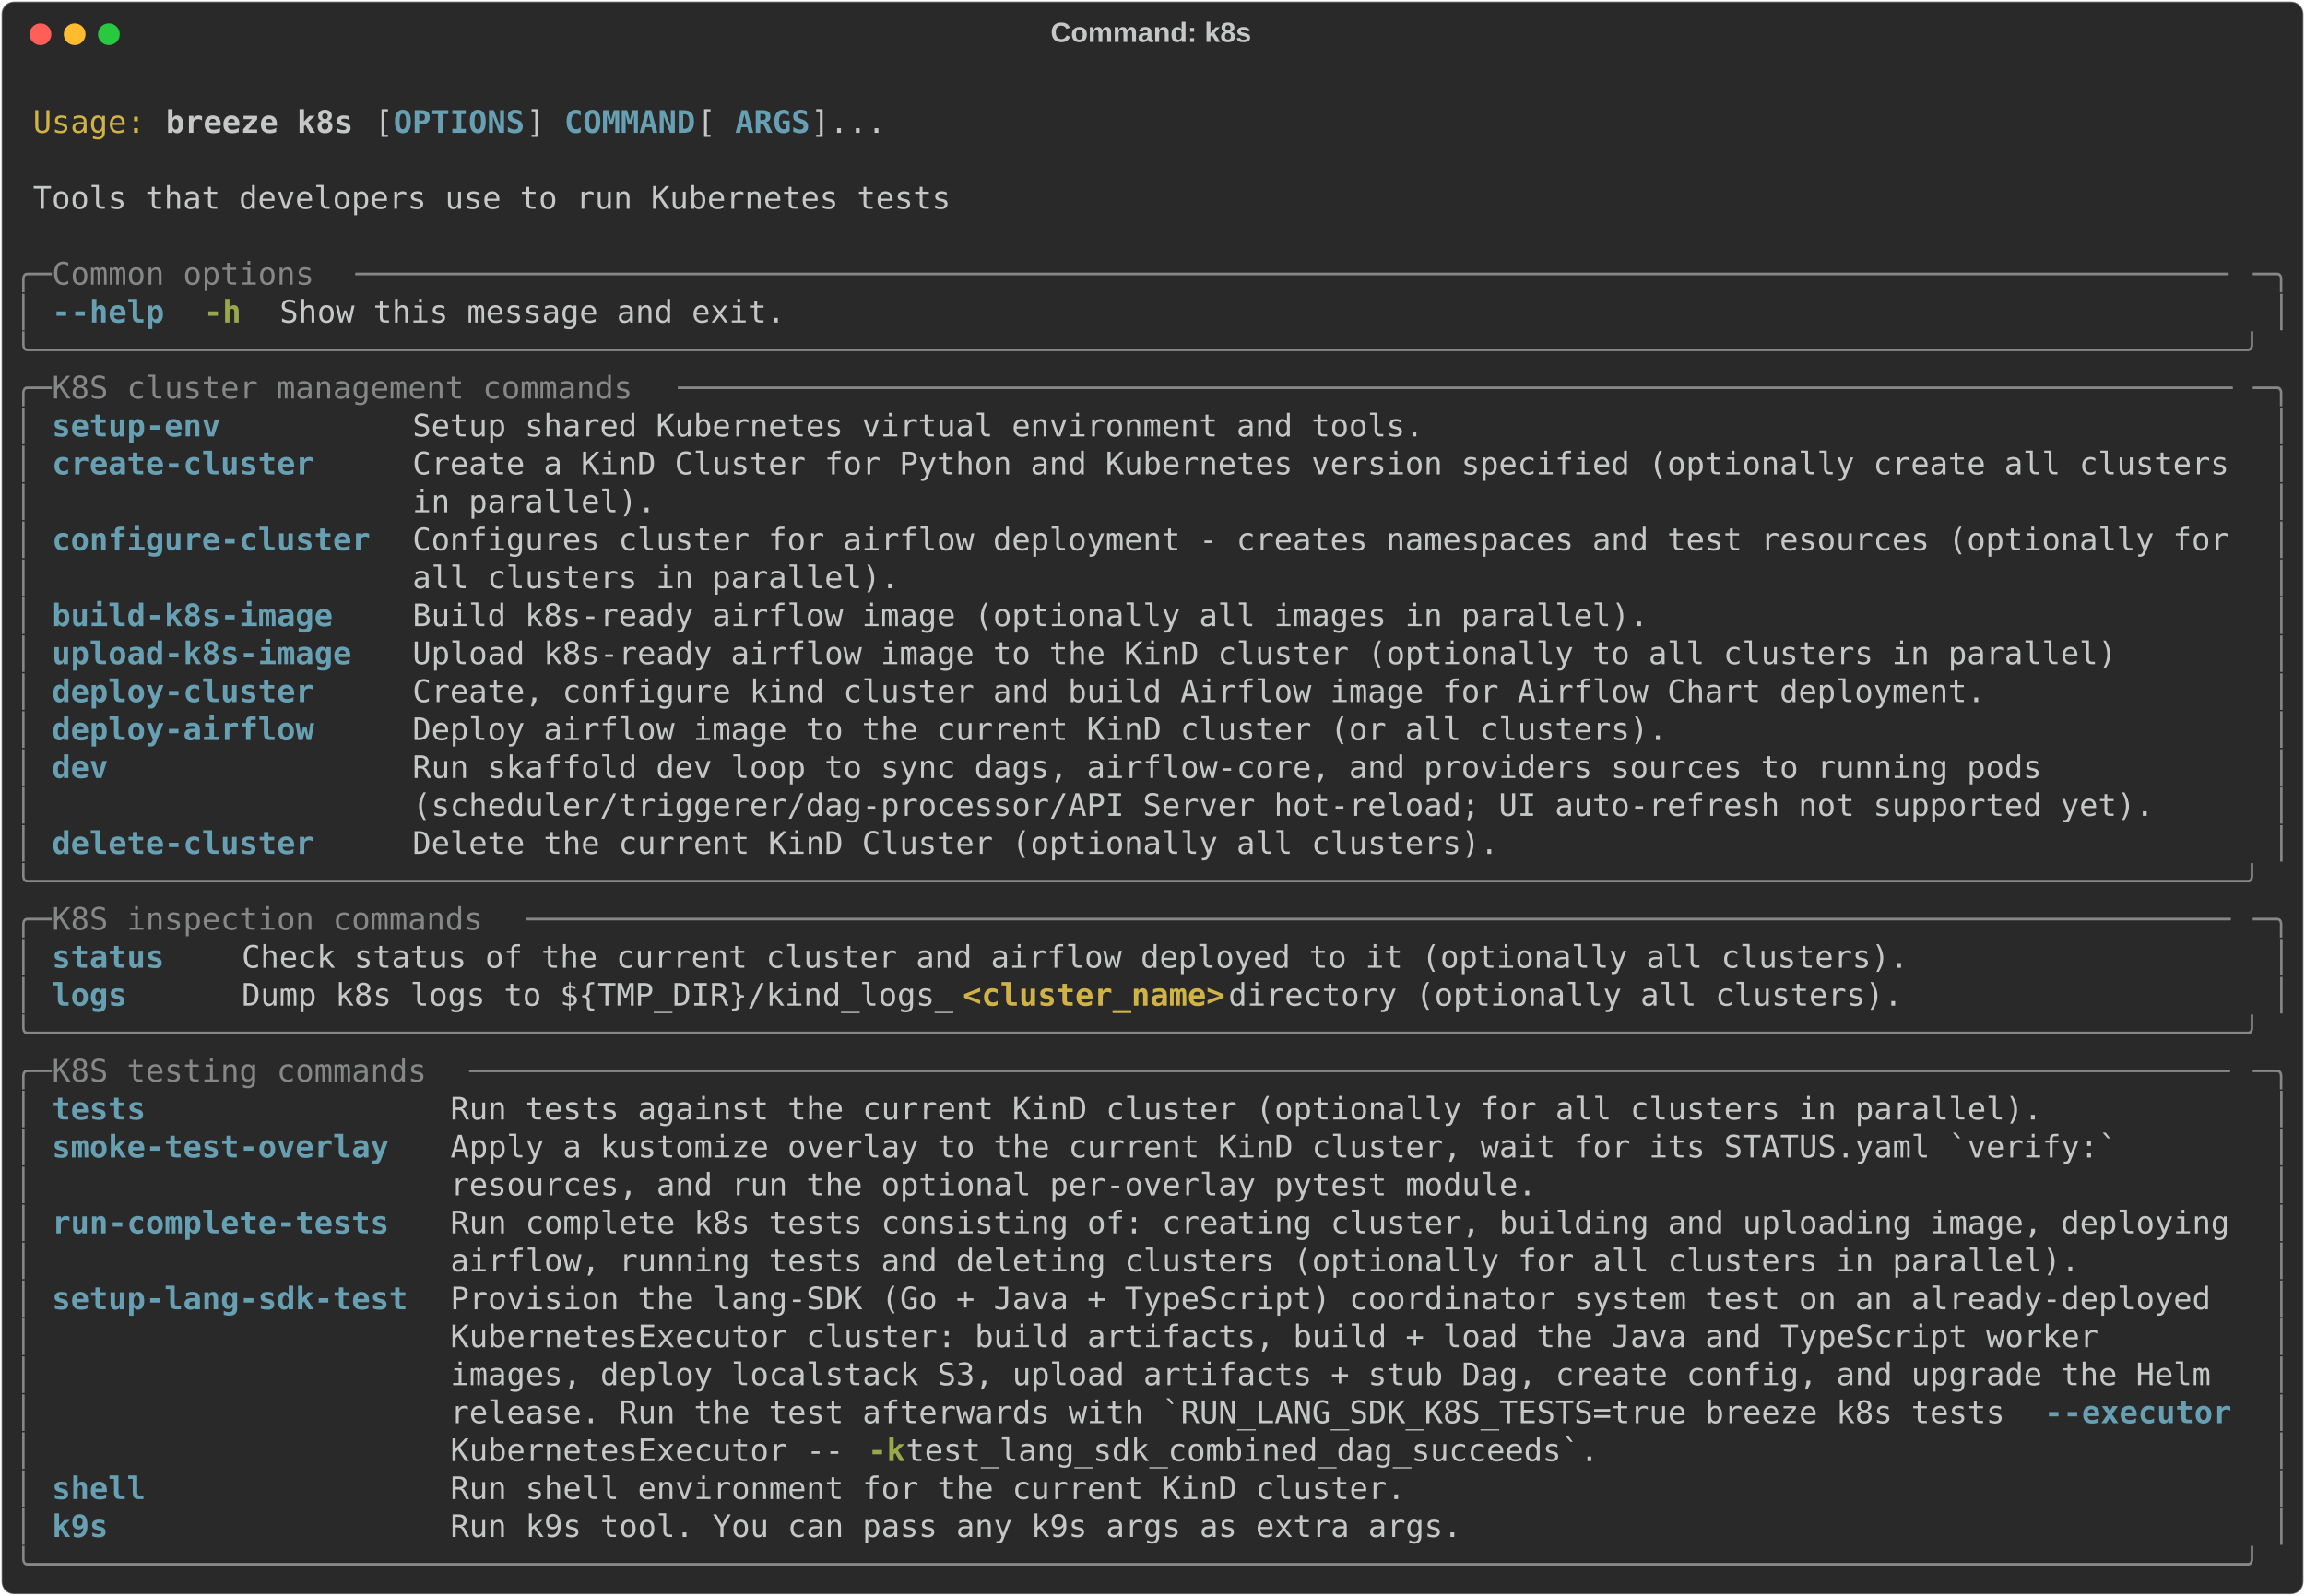
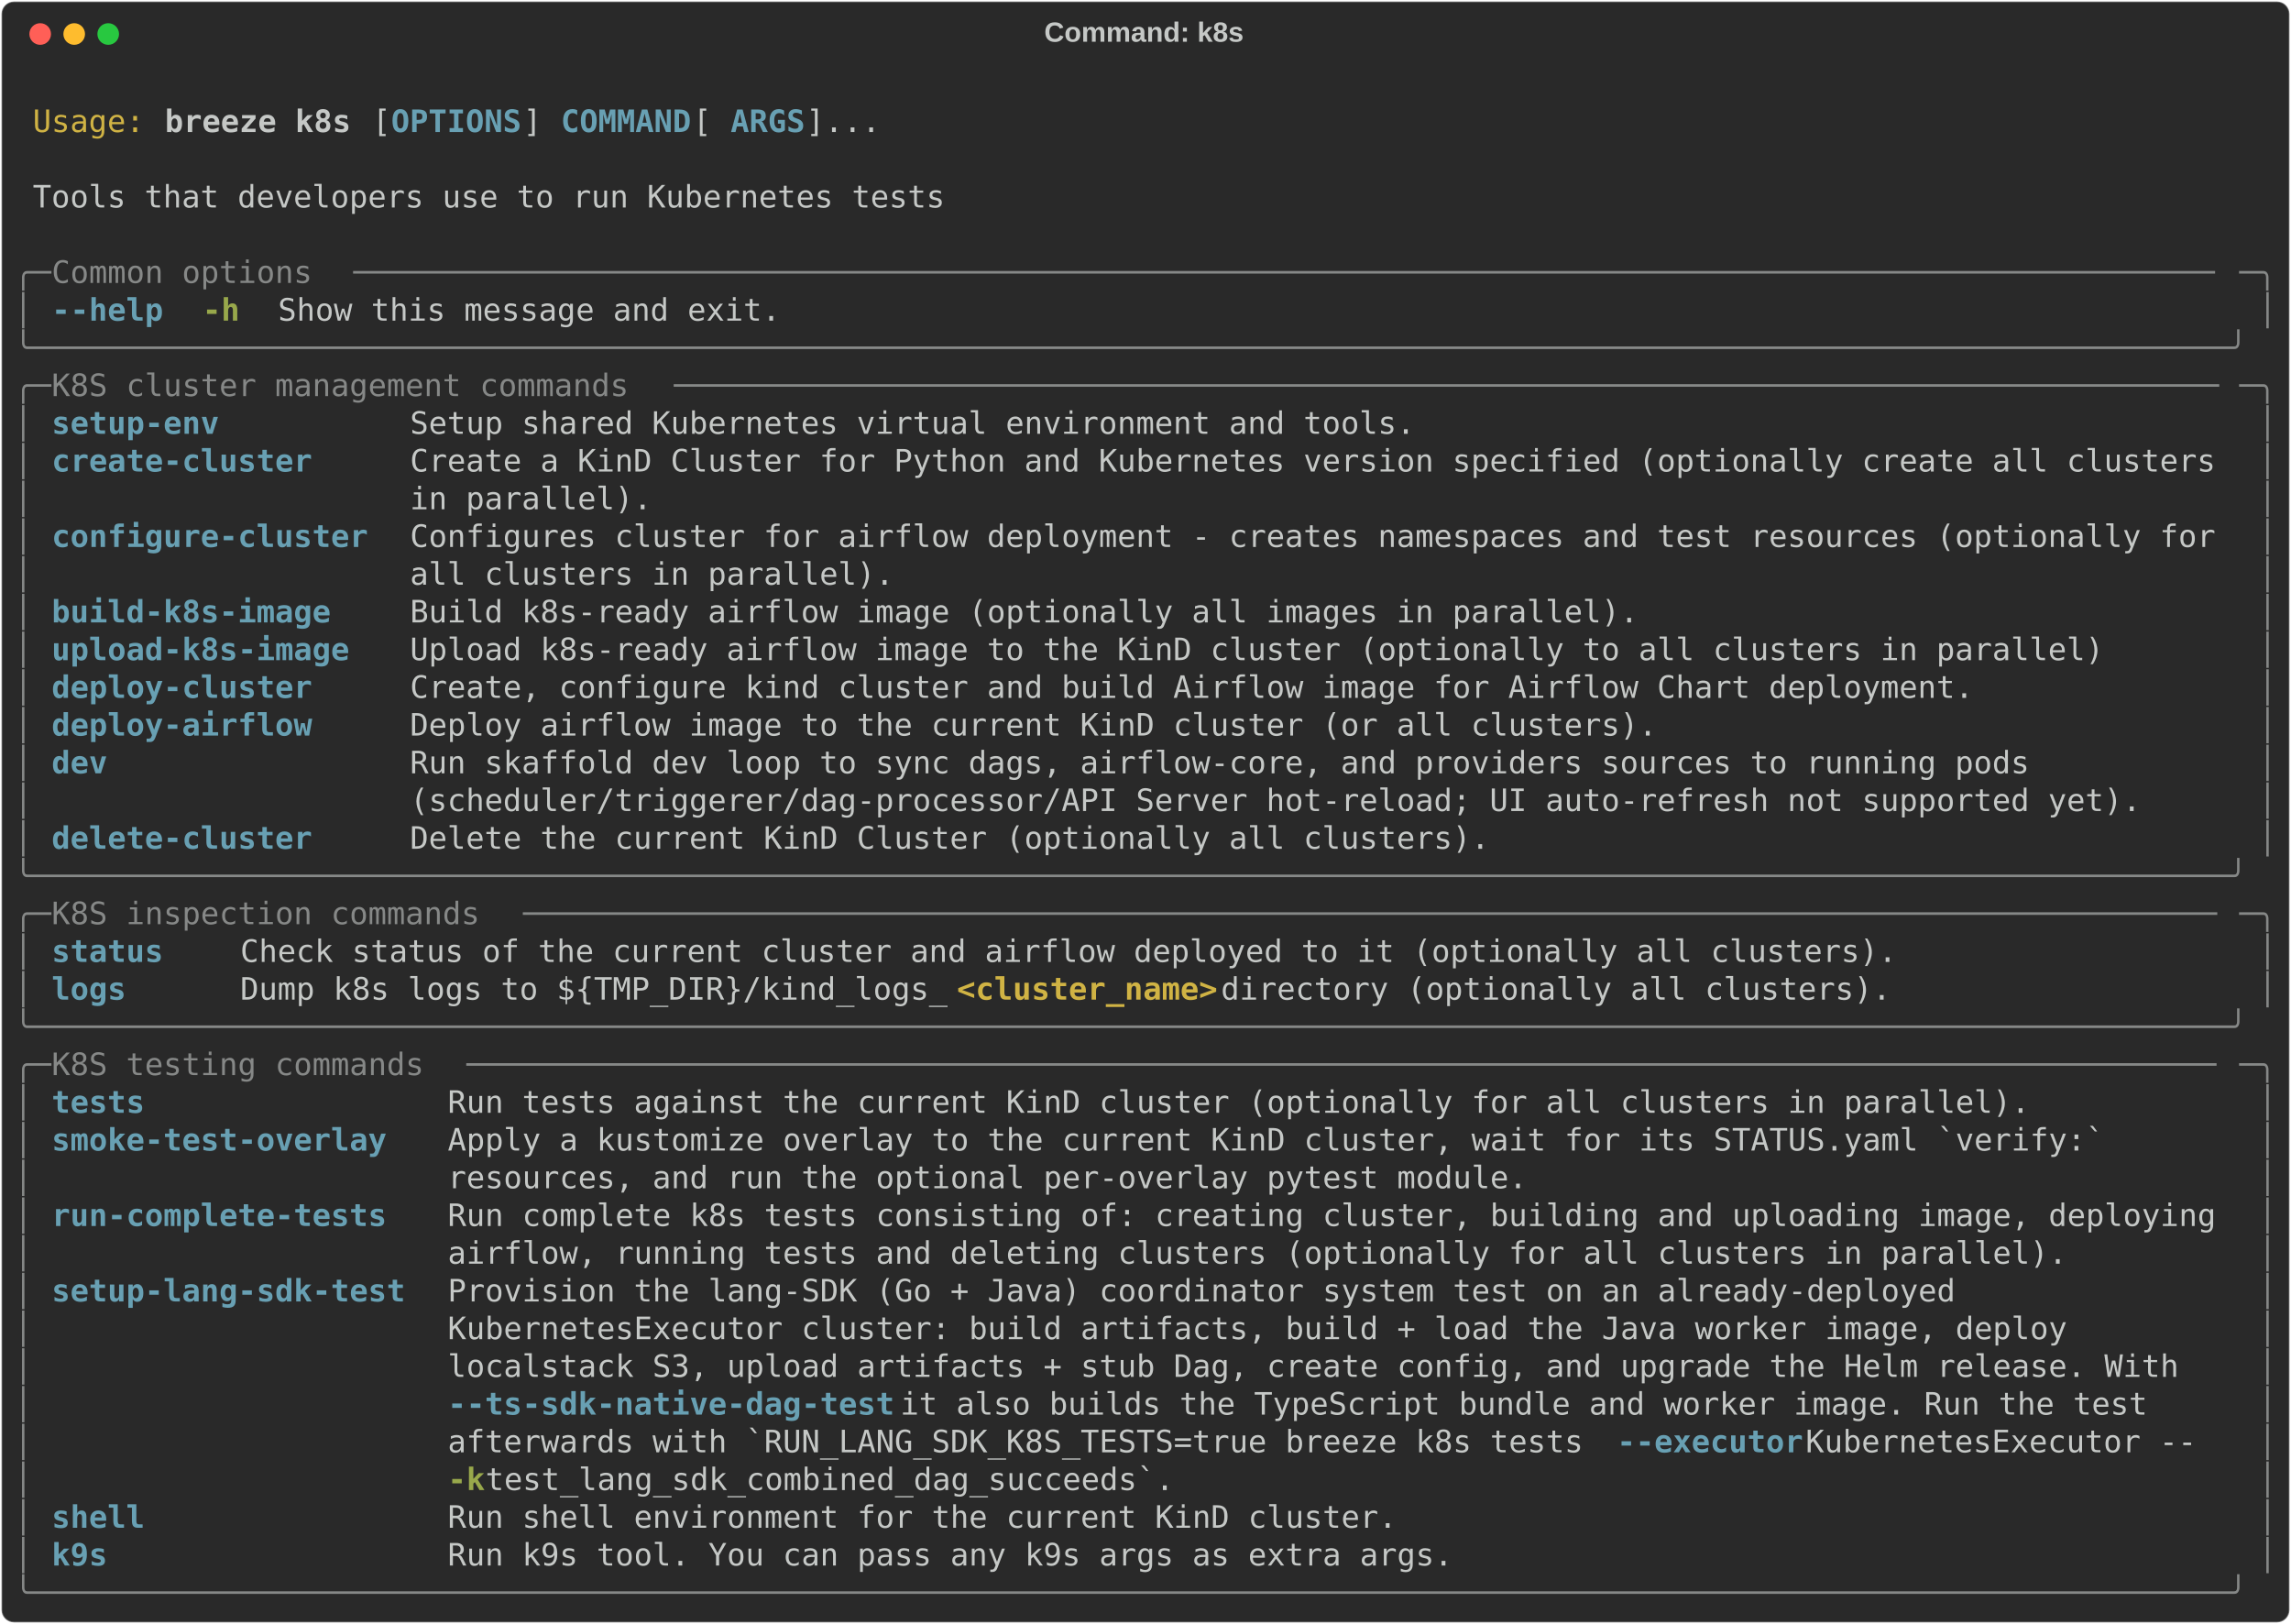
- <svg xmlns="http://www.w3.org/2000/svg" class="rich-terminal" viewBox="0 0 1482 1026.0">
+ <svg xmlns="http://www.w3.org/2000/svg" class="rich-terminal" viewBox="0 0 1482 1050.4">
  <style>

    @font-face {
        font-family: "Fira Code";
        src: local("FiraCode-Regular"),
                url("https://cdnjs.cloudflare.com/ajax/libs/firacode/6.2.0/woff2/FiraCode-Regular.woff2") format("woff2"),
                url("https://cdnjs.cloudflare.com/ajax/libs/firacode/6.2.0/woff/FiraCode-Regular.woff") format("woff");
        font-style: normal;
        font-weight: 400;
    }
    @font-face {
        font-family: "Fira Code";
        src: local("FiraCode-Bold"),
                url("https://cdnjs.cloudflare.com/ajax/libs/firacode/6.2.0/woff2/FiraCode-Bold.woff2") format("woff2"),
                url("https://cdnjs.cloudflare.com/ajax/libs/firacode/6.2.0/woff/FiraCode-Bold.woff") format("woff");
        font-style: bold;
        font-weight: 700;
    }

    .breeze-k8s-matrix {
        font-family: Fira Code, monospace;
        font-size: 20px;
        line-height: 24.4px;
        font-variant-east-asian: full-width;
    }

    .breeze-k8s-title {
        font-size: 18px;
        font-weight: bold;
        font-family: arial;
    }

    .breeze-k8s-r1 { fill: #c5c8c6 }
.breeze-k8s-r2 { fill: #d0b344 }
.breeze-k8s-r3 { fill: #c5c8c6;font-weight: bold }
.breeze-k8s-r4 { fill: #68a0b3;font-weight: bold }
.breeze-k8s-r5 { fill: #868887 }
.breeze-k8s-r6 { fill: #98a84b;font-weight: bold }
.breeze-k8s-r7 { fill: #d0b344;font-weight: bold }
    </style>
  <defs>
    <clipPath id="breeze-k8s-clip-terminal">
-       <rect x="0" y="0" width="1463.0" height="975.0" />
+       <rect x="0" y="0" width="1463.0" height="999.4" />
    </clipPath>
    <clipPath id="breeze-k8s-line-0">
      <rect x="0" y="1.5" width="1464" height="24.65" />
    </clipPath>
    <clipPath id="breeze-k8s-line-1">
      <rect x="0" y="25.9" width="1464" height="24.65" />
    </clipPath>
    <clipPath id="breeze-k8s-line-2">
      <rect x="0" y="50.3" width="1464" height="24.65" />
    </clipPath>
    <clipPath id="breeze-k8s-line-3">
      <rect x="0" y="74.7" width="1464" height="24.65" />
    </clipPath>
    <clipPath id="breeze-k8s-line-4">
      <rect x="0" y="99.1" width="1464" height="24.65" />
    </clipPath>
    <clipPath id="breeze-k8s-line-5">
      <rect x="0" y="123.5" width="1464" height="24.65" />
    </clipPath>
    <clipPath id="breeze-k8s-line-6">
      <rect x="0" y="147.9" width="1464" height="24.65" />
    </clipPath>
    <clipPath id="breeze-k8s-line-7">
      <rect x="0" y="172.3" width="1464" height="24.65" />
    </clipPath>
    <clipPath id="breeze-k8s-line-8">
      <rect x="0" y="196.7" width="1464" height="24.65" />
    </clipPath>
    <clipPath id="breeze-k8s-line-9">
      <rect x="0" y="221.1" width="1464" height="24.65" />
    </clipPath>
    <clipPath id="breeze-k8s-line-10">
      <rect x="0" y="245.5" width="1464" height="24.65" />
    </clipPath>
    <clipPath id="breeze-k8s-line-11">
      <rect x="0" y="269.9" width="1464" height="24.65" />
    </clipPath>
    <clipPath id="breeze-k8s-line-12">
      <rect x="0" y="294.3" width="1464" height="24.65" />
    </clipPath>
    <clipPath id="breeze-k8s-line-13">
      <rect x="0" y="318.7" width="1464" height="24.65" />
    </clipPath>
    <clipPath id="breeze-k8s-line-14">
      <rect x="0" y="343.1" width="1464" height="24.65" />
    </clipPath>
    <clipPath id="breeze-k8s-line-15">
      <rect x="0" y="367.5" width="1464" height="24.65" />
    </clipPath>
    <clipPath id="breeze-k8s-line-16">
      <rect x="0" y="391.9" width="1464" height="24.65" />
    </clipPath>
    <clipPath id="breeze-k8s-line-17">
      <rect x="0" y="416.3" width="1464" height="24.65" />
    </clipPath>
    <clipPath id="breeze-k8s-line-18">
      <rect x="0" y="440.7" width="1464" height="24.65" />
    </clipPath>
    <clipPath id="breeze-k8s-line-19">
      <rect x="0" y="465.1" width="1464" height="24.65" />
    </clipPath>
    <clipPath id="breeze-k8s-line-20">
      <rect x="0" y="489.5" width="1464" height="24.65" />
    </clipPath>
    <clipPath id="breeze-k8s-line-21">
      <rect x="0" y="513.9" width="1464" height="24.65" />
    </clipPath>
    <clipPath id="breeze-k8s-line-22">
      <rect x="0" y="538.3" width="1464" height="24.65" />
    </clipPath>
    <clipPath id="breeze-k8s-line-23">
      <rect x="0" y="562.7" width="1464" height="24.65" />
    </clipPath>
    <clipPath id="breeze-k8s-line-24">
      <rect x="0" y="587.1" width="1464" height="24.65" />
    </clipPath>
    <clipPath id="breeze-k8s-line-25">
      <rect x="0" y="611.5" width="1464" height="24.65" />
    </clipPath>
    <clipPath id="breeze-k8s-line-26">
      <rect x="0" y="635.9" width="1464" height="24.65" />
    </clipPath>
    <clipPath id="breeze-k8s-line-27">
      <rect x="0" y="660.3" width="1464" height="24.65" />
    </clipPath>
    <clipPath id="breeze-k8s-line-28">
      <rect x="0" y="684.7" width="1464" height="24.65" />
    </clipPath>
    <clipPath id="breeze-k8s-line-29">
      <rect x="0" y="709.1" width="1464" height="24.65" />
    </clipPath>
    <clipPath id="breeze-k8s-line-30">
      <rect x="0" y="733.5" width="1464" height="24.65" />
    </clipPath>
    <clipPath id="breeze-k8s-line-31">
      <rect x="0" y="757.9" width="1464" height="24.65" />
    </clipPath>
    <clipPath id="breeze-k8s-line-32">
      <rect x="0" y="782.3" width="1464" height="24.65" />
    </clipPath>
    <clipPath id="breeze-k8s-line-33">
      <rect x="0" y="806.7" width="1464" height="24.65" />
    </clipPath>
    <clipPath id="breeze-k8s-line-34">
      <rect x="0" y="831.1" width="1464" height="24.65" />
    </clipPath>
    <clipPath id="breeze-k8s-line-35">
      <rect x="0" y="855.5" width="1464" height="24.65" />
    </clipPath>
    <clipPath id="breeze-k8s-line-36">
      <rect x="0" y="879.9" width="1464" height="24.65" />
    </clipPath>
    <clipPath id="breeze-k8s-line-37">
      <rect x="0" y="904.3" width="1464" height="24.65" />
    </clipPath>
    <clipPath id="breeze-k8s-line-38">
      <rect x="0" y="928.7" width="1464" height="24.65" />
    </clipPath>
+     <clipPath id="breeze-k8s-line-39">
+       <rect x="0" y="953.1" width="1464" height="24.65" />
+     </clipPath>
  </defs>
-   <rect fill="#292929" stroke="rgba(255,255,255,0.35)" stroke-width="1" x="1" y="1" width="1480" height="1024" rx="8" />
+   <rect fill="#292929" stroke="rgba(255,255,255,0.35)" stroke-width="1" x="1" y="1" width="1480" height="1048.4" rx="8" />
  <text class="breeze-k8s-title" fill="#c5c8c6" text-anchor="middle" x="740" y="27">Command: k8s</text>
  <g transform="translate(26,22)">
    <circle cx="0" cy="0" r="7" fill="#ff5f57" />
    <circle cx="22" cy="0" r="7" fill="#febc2e" />
    <circle cx="44" cy="0" r="7" fill="#28c840" />
  </g>
  <g transform="translate(9, 41)" clip-path="url(#breeze-k8s-clip-terminal)">
    <g class="breeze-k8s-matrix">
      <text class="breeze-k8s-r1" x="1464" y="20" textLength="12.2" clip-path="url(#breeze-k8s-line-0)">
</text>
      <text class="breeze-k8s-r2" x="12.2" y="44.4" textLength="73.2" clip-path="url(#breeze-k8s-line-1)">Usage:</text>
      <text class="breeze-k8s-r3" x="97.6" y="44.4" textLength="122" clip-path="url(#breeze-k8s-line-1)">breeze k8s</text>
      <text class="breeze-k8s-r1" x="231.8" y="44.4" textLength="12.2" clip-path="url(#breeze-k8s-line-1)">[</text>
      <text class="breeze-k8s-r4" x="244" y="44.4" textLength="85.4" clip-path="url(#breeze-k8s-line-1)">OPTIONS</text>
      <text class="breeze-k8s-r1" x="329.4" y="44.4" textLength="24.4" clip-path="url(#breeze-k8s-line-1)">] </text>
      <text class="breeze-k8s-r4" x="353.8" y="44.4" textLength="85.4" clip-path="url(#breeze-k8s-line-1)">COMMAND</text>
      <text class="breeze-k8s-r1" x="439.2" y="44.4" textLength="24.4" clip-path="url(#breeze-k8s-line-1)"> [</text>
      <text class="breeze-k8s-r4" x="463.6" y="44.4" textLength="48.8" clip-path="url(#breeze-k8s-line-1)">ARGS</text>
      <text class="breeze-k8s-r1" x="512.4" y="44.4" textLength="48.8" clip-path="url(#breeze-k8s-line-1)">]...</text>
      <text class="breeze-k8s-r1" x="1464" y="44.4" textLength="12.2" clip-path="url(#breeze-k8s-line-1)">
</text>
      <text class="breeze-k8s-r1" x="1464" y="68.8" textLength="12.2" clip-path="url(#breeze-k8s-line-2)">
</text>
      <text class="breeze-k8s-r1" x="12.2" y="93.2" textLength="597.8" clip-path="url(#breeze-k8s-line-3)">Tools that developers use to run Kubernetes tests</text>
      <text class="breeze-k8s-r1" x="1464" y="93.2" textLength="12.2" clip-path="url(#breeze-k8s-line-3)">
</text>
      <text class="breeze-k8s-r1" x="1464" y="117.6" textLength="12.2" clip-path="url(#breeze-k8s-line-4)">
</text>
      <text class="breeze-k8s-r5" x="0" y="142" textLength="24.4" clip-path="url(#breeze-k8s-line-5)">╭─</text>
      <text class="breeze-k8s-r5" x="24.4" y="142" textLength="195.2" clip-path="url(#breeze-k8s-line-5)"> Common options </text>
      <text class="breeze-k8s-r5" x="219.6" y="142" textLength="1220" clip-path="url(#breeze-k8s-line-5)">────────────────────────────────────────────────────────────────────────────────────────────────────</text>
      <text class="breeze-k8s-r5" x="1439.6" y="142" textLength="24.4" clip-path="url(#breeze-k8s-line-5)">─╮</text>
      <text class="breeze-k8s-r1" x="1464" y="142" textLength="12.2" clip-path="url(#breeze-k8s-line-5)">
</text>
      <text class="breeze-k8s-r5" x="0" y="166.4" textLength="12.2" clip-path="url(#breeze-k8s-line-6)">│</text>
      <text class="breeze-k8s-r4" x="24.4" y="166.4" textLength="73.2" clip-path="url(#breeze-k8s-line-6)">--help</text>
      <text class="breeze-k8s-r6" x="122" y="166.4" textLength="24.4" clip-path="url(#breeze-k8s-line-6)">-h</text>
      <text class="breeze-k8s-r1" x="170.8" y="166.4" textLength="329.4" clip-path="url(#breeze-k8s-line-6)">Show this message and exit.</text>
      <text class="breeze-k8s-r5" x="1451.8" y="166.4" textLength="12.2" clip-path="url(#breeze-k8s-line-6)">│</text>
      <text class="breeze-k8s-r1" x="1464" y="166.4" textLength="12.2" clip-path="url(#breeze-k8s-line-6)">
</text>
      <text class="breeze-k8s-r5" x="0" y="190.8" textLength="1464" clip-path="url(#breeze-k8s-line-7)">╰──────────────────────────────────────────────────────────────────────────────────────────────────────────────────────╯</text>
      <text class="breeze-k8s-r1" x="1464" y="190.8" textLength="12.2" clip-path="url(#breeze-k8s-line-7)">
</text>
      <text class="breeze-k8s-r5" x="0" y="215.2" textLength="24.4" clip-path="url(#breeze-k8s-line-8)">╭─</text>
      <text class="breeze-k8s-r5" x="24.4" y="215.2" textLength="402.6" clip-path="url(#breeze-k8s-line-8)"> K8S cluster management commands </text>
      <text class="breeze-k8s-r5" x="427" y="215.2" textLength="1012.6" clip-path="url(#breeze-k8s-line-8)">───────────────────────────────────────────────────────────────────────────────────</text>
      <text class="breeze-k8s-r5" x="1439.6" y="215.2" textLength="24.4" clip-path="url(#breeze-k8s-line-8)">─╮</text>
      <text class="breeze-k8s-r1" x="1464" y="215.2" textLength="12.2" clip-path="url(#breeze-k8s-line-8)">
</text>
      <text class="breeze-k8s-r5" x="0" y="239.6" textLength="12.2" clip-path="url(#breeze-k8s-line-9)">│</text>
      <text class="breeze-k8s-r4" x="24.4" y="239.6" textLength="207.4" clip-path="url(#breeze-k8s-line-9)">setup-env        </text>
      <text class="breeze-k8s-r1" x="256.2" y="239.6" textLength="1183.4" clip-path="url(#breeze-k8s-line-9)">Setup shared Kubernetes virtual environment and tools.                                           </text>
      <text class="breeze-k8s-r5" x="1451.8" y="239.6" textLength="12.2" clip-path="url(#breeze-k8s-line-9)">│</text>
      <text class="breeze-k8s-r1" x="1464" y="239.6" textLength="12.2" clip-path="url(#breeze-k8s-line-9)">
</text>
      <text class="breeze-k8s-r5" x="0" y="264" textLength="12.2" clip-path="url(#breeze-k8s-line-10)">│</text>
      <text class="breeze-k8s-r4" x="24.4" y="264" textLength="207.4" clip-path="url(#breeze-k8s-line-10)">create-cluster   </text>
      <text class="breeze-k8s-r1" x="256.2" y="264" textLength="1183.4" clip-path="url(#breeze-k8s-line-10)">Create a KinD Cluster for Python and Kubernetes version specified (optionally create all clusters</text>
      <text class="breeze-k8s-r5" x="1451.8" y="264" textLength="12.2" clip-path="url(#breeze-k8s-line-10)">│</text>
      <text class="breeze-k8s-r1" x="1464" y="264" textLength="12.2" clip-path="url(#breeze-k8s-line-10)">
</text>
      <text class="breeze-k8s-r5" x="0" y="288.4" textLength="12.2" clip-path="url(#breeze-k8s-line-11)">│</text>
      <text class="breeze-k8s-r1" x="256.2" y="288.4" textLength="1183.4" clip-path="url(#breeze-k8s-line-11)">in parallel).                                                                                    </text>
      <text class="breeze-k8s-r5" x="1451.8" y="288.4" textLength="12.2" clip-path="url(#breeze-k8s-line-11)">│</text>
      <text class="breeze-k8s-r1" x="1464" y="288.4" textLength="12.2" clip-path="url(#breeze-k8s-line-11)">
</text>
      <text class="breeze-k8s-r5" x="0" y="312.8" textLength="12.2" clip-path="url(#breeze-k8s-line-12)">│</text>
      <text class="breeze-k8s-r4" x="24.4" y="312.8" textLength="207.4" clip-path="url(#breeze-k8s-line-12)">configure-cluster</text>
      <text class="breeze-k8s-r1" x="256.2" y="312.8" textLength="1183.4" clip-path="url(#breeze-k8s-line-12)">Configures cluster for airflow deployment - creates namespaces and test resources (optionally for</text>
      <text class="breeze-k8s-r5" x="1451.8" y="312.8" textLength="12.2" clip-path="url(#breeze-k8s-line-12)">│</text>
      <text class="breeze-k8s-r1" x="1464" y="312.8" textLength="12.2" clip-path="url(#breeze-k8s-line-12)">
</text>
      <text class="breeze-k8s-r5" x="0" y="337.2" textLength="12.2" clip-path="url(#breeze-k8s-line-13)">│</text>
      <text class="breeze-k8s-r1" x="256.2" y="337.2" textLength="1183.4" clip-path="url(#breeze-k8s-line-13)">all clusters in parallel).                                                                       </text>
      <text class="breeze-k8s-r5" x="1451.8" y="337.2" textLength="12.2" clip-path="url(#breeze-k8s-line-13)">│</text>
      <text class="breeze-k8s-r1" x="1464" y="337.2" textLength="12.2" clip-path="url(#breeze-k8s-line-13)">
</text>
      <text class="breeze-k8s-r5" x="0" y="361.6" textLength="12.2" clip-path="url(#breeze-k8s-line-14)">│</text>
      <text class="breeze-k8s-r4" x="24.4" y="361.6" textLength="207.4" clip-path="url(#breeze-k8s-line-14)">build-k8s-image  </text>
      <text class="breeze-k8s-r1" x="256.2" y="361.6" textLength="1183.4" clip-path="url(#breeze-k8s-line-14)">Build k8s-ready airflow image (optionally all images in parallel).                               </text>
      <text class="breeze-k8s-r5" x="1451.8" y="361.6" textLength="12.2" clip-path="url(#breeze-k8s-line-14)">│</text>
      <text class="breeze-k8s-r1" x="1464" y="361.6" textLength="12.2" clip-path="url(#breeze-k8s-line-14)">
</text>
      <text class="breeze-k8s-r5" x="0" y="386" textLength="12.2" clip-path="url(#breeze-k8s-line-15)">│</text>
      <text class="breeze-k8s-r4" x="24.4" y="386" textLength="207.4" clip-path="url(#breeze-k8s-line-15)">upload-k8s-image </text>
      <text class="breeze-k8s-r1" x="256.2" y="386" textLength="1183.4" clip-path="url(#breeze-k8s-line-15)">Upload k8s-ready airflow image to the KinD cluster (optionally to all clusters in parallel)      </text>
      <text class="breeze-k8s-r5" x="1451.8" y="386" textLength="12.2" clip-path="url(#breeze-k8s-line-15)">│</text>
      <text class="breeze-k8s-r1" x="1464" y="386" textLength="12.2" clip-path="url(#breeze-k8s-line-15)">
</text>
      <text class="breeze-k8s-r5" x="0" y="410.4" textLength="12.2" clip-path="url(#breeze-k8s-line-16)">│</text>
      <text class="breeze-k8s-r4" x="24.4" y="410.4" textLength="207.4" clip-path="url(#breeze-k8s-line-16)">deploy-cluster   </text>
      <text class="breeze-k8s-r1" x="256.2" y="410.4" textLength="1183.4" clip-path="url(#breeze-k8s-line-16)">Create, configure kind cluster and build Airflow image for Airflow Chart deployment.             </text>
      <text class="breeze-k8s-r5" x="1451.8" y="410.4" textLength="12.2" clip-path="url(#breeze-k8s-line-16)">│</text>
      <text class="breeze-k8s-r1" x="1464" y="410.4" textLength="12.2" clip-path="url(#breeze-k8s-line-16)">
</text>
      <text class="breeze-k8s-r5" x="0" y="434.8" textLength="12.2" clip-path="url(#breeze-k8s-line-17)">│</text>
      <text class="breeze-k8s-r4" x="24.4" y="434.8" textLength="207.4" clip-path="url(#breeze-k8s-line-17)">deploy-airflow   </text>
      <text class="breeze-k8s-r1" x="256.2" y="434.8" textLength="1183.4" clip-path="url(#breeze-k8s-line-17)">Deploy airflow image to the current KinD cluster (or all clusters).                              </text>
      <text class="breeze-k8s-r5" x="1451.8" y="434.8" textLength="12.2" clip-path="url(#breeze-k8s-line-17)">│</text>
      <text class="breeze-k8s-r1" x="1464" y="434.8" textLength="12.2" clip-path="url(#breeze-k8s-line-17)">
</text>
      <text class="breeze-k8s-r5" x="0" y="459.2" textLength="12.2" clip-path="url(#breeze-k8s-line-18)">│</text>
      <text class="breeze-k8s-r4" x="24.4" y="459.2" textLength="207.4" clip-path="url(#breeze-k8s-line-18)">dev              </text>
      <text class="breeze-k8s-r1" x="256.2" y="459.2" textLength="1183.4" clip-path="url(#breeze-k8s-line-18)">Run skaffold dev loop to sync dags, airflow-core, and providers sources to running pods          </text>
      <text class="breeze-k8s-r5" x="1451.8" y="459.2" textLength="12.2" clip-path="url(#breeze-k8s-line-18)">│</text>
      <text class="breeze-k8s-r1" x="1464" y="459.2" textLength="12.2" clip-path="url(#breeze-k8s-line-18)">
</text>
      <text class="breeze-k8s-r5" x="0" y="483.6" textLength="12.2" clip-path="url(#breeze-k8s-line-19)">│</text>
      <text class="breeze-k8s-r1" x="256.2" y="483.6" textLength="1183.4" clip-path="url(#breeze-k8s-line-19)">(scheduler/triggerer/dag-processor/API Server hot-reload; UI auto-refresh not supported yet).    </text>
      <text class="breeze-k8s-r5" x="1451.8" y="483.6" textLength="12.2" clip-path="url(#breeze-k8s-line-19)">│</text>
      <text class="breeze-k8s-r1" x="1464" y="483.6" textLength="12.2" clip-path="url(#breeze-k8s-line-19)">
</text>
      <text class="breeze-k8s-r5" x="0" y="508" textLength="12.2" clip-path="url(#breeze-k8s-line-20)">│</text>
      <text class="breeze-k8s-r4" x="24.4" y="508" textLength="207.4" clip-path="url(#breeze-k8s-line-20)">delete-cluster   </text>
      <text class="breeze-k8s-r1" x="256.2" y="508" textLength="1183.4" clip-path="url(#breeze-k8s-line-20)">Delete the current KinD Cluster (optionally all clusters).                                       </text>
      <text class="breeze-k8s-r5" x="1451.8" y="508" textLength="12.2" clip-path="url(#breeze-k8s-line-20)">│</text>
      <text class="breeze-k8s-r1" x="1464" y="508" textLength="12.2" clip-path="url(#breeze-k8s-line-20)">
</text>
      <text class="breeze-k8s-r5" x="0" y="532.4" textLength="1464" clip-path="url(#breeze-k8s-line-21)">╰──────────────────────────────────────────────────────────────────────────────────────────────────────────────────────╯</text>
      <text class="breeze-k8s-r1" x="1464" y="532.4" textLength="12.2" clip-path="url(#breeze-k8s-line-21)">
</text>
      <text class="breeze-k8s-r5" x="0" y="556.8" textLength="24.4" clip-path="url(#breeze-k8s-line-22)">╭─</text>
      <text class="breeze-k8s-r5" x="24.4" y="556.8" textLength="305" clip-path="url(#breeze-k8s-line-22)"> K8S inspection commands </text>
      <text class="breeze-k8s-r5" x="329.4" y="556.8" textLength="1110.2" clip-path="url(#breeze-k8s-line-22)">───────────────────────────────────────────────────────────────────────────────────────────</text>
      <text class="breeze-k8s-r5" x="1439.6" y="556.8" textLength="24.4" clip-path="url(#breeze-k8s-line-22)">─╮</text>
      <text class="breeze-k8s-r1" x="1464" y="556.8" textLength="12.2" clip-path="url(#breeze-k8s-line-22)">
</text>
      <text class="breeze-k8s-r5" x="0" y="581.2" textLength="12.2" clip-path="url(#breeze-k8s-line-23)">│</text>
      <text class="breeze-k8s-r4" x="24.4" y="581.2" textLength="97.6" clip-path="url(#breeze-k8s-line-23)">status  </text>
      <text class="breeze-k8s-r1" x="146.4" y="581.2" textLength="1293.2" clip-path="url(#breeze-k8s-line-23)">Check status of the current cluster and airflow deployed to it (optionally all clusters).                 </text>
      <text class="breeze-k8s-r5" x="1451.8" y="581.2" textLength="12.2" clip-path="url(#breeze-k8s-line-23)">│</text>
      <text class="breeze-k8s-r1" x="1464" y="581.2" textLength="12.2" clip-path="url(#breeze-k8s-line-23)">
</text>
      <text class="breeze-k8s-r5" x="0" y="605.6" textLength="12.2" clip-path="url(#breeze-k8s-line-24)">│</text>
      <text class="breeze-k8s-r4" x="24.4" y="605.6" textLength="97.6" clip-path="url(#breeze-k8s-line-24)">logs    </text>
      <text class="breeze-k8s-r1" x="146.4" y="605.6" textLength="463.6" clip-path="url(#breeze-k8s-line-24)">Dump k8s logs to ${TMP_DIR}/kind_logs_</text>
      <text class="breeze-k8s-r7" x="610" y="605.6" textLength="170.8" clip-path="url(#breeze-k8s-line-24)">&lt;cluster_name&gt;</text>
      <text class="breeze-k8s-r1" x="780.8" y="605.6" textLength="658.8" clip-path="url(#breeze-k8s-line-24)"> directory (optionally all clusters).                 </text>
      <text class="breeze-k8s-r5" x="1451.8" y="605.6" textLength="12.2" clip-path="url(#breeze-k8s-line-24)">│</text>
      <text class="breeze-k8s-r1" x="1464" y="605.6" textLength="12.2" clip-path="url(#breeze-k8s-line-24)">
</text>
      <text class="breeze-k8s-r5" x="0" y="630" textLength="1464" clip-path="url(#breeze-k8s-line-25)">╰──────────────────────────────────────────────────────────────────────────────────────────────────────────────────────╯</text>
      <text class="breeze-k8s-r1" x="1464" y="630" textLength="12.2" clip-path="url(#breeze-k8s-line-25)">
</text>
      <text class="breeze-k8s-r5" x="0" y="654.4" textLength="24.4" clip-path="url(#breeze-k8s-line-26)">╭─</text>
      <text class="breeze-k8s-r5" x="24.4" y="654.4" textLength="268.4" clip-path="url(#breeze-k8s-line-26)"> K8S testing commands </text>
      <text class="breeze-k8s-r5" x="292.8" y="654.4" textLength="1146.8" clip-path="url(#breeze-k8s-line-26)">──────────────────────────────────────────────────────────────────────────────────────────────</text>
      <text class="breeze-k8s-r5" x="1439.6" y="654.4" textLength="24.4" clip-path="url(#breeze-k8s-line-26)">─╮</text>
      <text class="breeze-k8s-r1" x="1464" y="654.4" textLength="12.2" clip-path="url(#breeze-k8s-line-26)">
</text>
      <text class="breeze-k8s-r5" x="0" y="678.8" textLength="12.2" clip-path="url(#breeze-k8s-line-27)">│</text>
      <text class="breeze-k8s-r4" x="24.4" y="678.8" textLength="231.8" clip-path="url(#breeze-k8s-line-27)">tests              </text>
      <text class="breeze-k8s-r1" x="280.6" y="678.8" textLength="1159" clip-path="url(#breeze-k8s-line-27)">Run tests against the current KinD cluster (optionally for all clusters in parallel).          </text>
      <text class="breeze-k8s-r5" x="1451.8" y="678.8" textLength="12.2" clip-path="url(#breeze-k8s-line-27)">│</text>
      <text class="breeze-k8s-r1" x="1464" y="678.8" textLength="12.2" clip-path="url(#breeze-k8s-line-27)">
</text>
      <text class="breeze-k8s-r5" x="0" y="703.2" textLength="12.2" clip-path="url(#breeze-k8s-line-28)">│</text>
      <text class="breeze-k8s-r4" x="24.4" y="703.2" textLength="231.8" clip-path="url(#breeze-k8s-line-28)">smoke-test-overlay </text>
      <text class="breeze-k8s-r1" x="280.6" y="703.2" textLength="1159" clip-path="url(#breeze-k8s-line-28)">Apply a kustomize overlay to the current KinD cluster, wait for its STATUS.yaml `verify:`      </text>
      <text class="breeze-k8s-r5" x="1451.8" y="703.2" textLength="12.2" clip-path="url(#breeze-k8s-line-28)">│</text>
      <text class="breeze-k8s-r1" x="1464" y="703.2" textLength="12.2" clip-path="url(#breeze-k8s-line-28)">
</text>
      <text class="breeze-k8s-r5" x="0" y="727.6" textLength="12.2" clip-path="url(#breeze-k8s-line-29)">│</text>
      <text class="breeze-k8s-r1" x="280.6" y="727.6" textLength="1159" clip-path="url(#breeze-k8s-line-29)">resources, and run the optional per-overlay pytest module.                                     </text>
      <text class="breeze-k8s-r5" x="1451.8" y="727.6" textLength="12.2" clip-path="url(#breeze-k8s-line-29)">│</text>
      <text class="breeze-k8s-r1" x="1464" y="727.6" textLength="12.2" clip-path="url(#breeze-k8s-line-29)">
</text>
      <text class="breeze-k8s-r5" x="0" y="752" textLength="12.2" clip-path="url(#breeze-k8s-line-30)">│</text>
      <text class="breeze-k8s-r4" x="24.4" y="752" textLength="231.8" clip-path="url(#breeze-k8s-line-30)">run-complete-tests </text>
      <text class="breeze-k8s-r1" x="280.6" y="752" textLength="1159" clip-path="url(#breeze-k8s-line-30)">Run complete k8s tests consisting of: creating cluster, building and uploading image, deploying</text>
      <text class="breeze-k8s-r5" x="1451.8" y="752" textLength="12.2" clip-path="url(#breeze-k8s-line-30)">│</text>
      <text class="breeze-k8s-r1" x="1464" y="752" textLength="12.2" clip-path="url(#breeze-k8s-line-30)">
</text>
      <text class="breeze-k8s-r5" x="0" y="776.4" textLength="12.2" clip-path="url(#breeze-k8s-line-31)">│</text>
      <text class="breeze-k8s-r1" x="280.6" y="776.4" textLength="1159" clip-path="url(#breeze-k8s-line-31)">airflow, running tests and deleting clusters (optionally for all clusters in parallel).        </text>
      <text class="breeze-k8s-r5" x="1451.8" y="776.4" textLength="12.2" clip-path="url(#breeze-k8s-line-31)">│</text>
      <text class="breeze-k8s-r1" x="1464" y="776.4" textLength="12.2" clip-path="url(#breeze-k8s-line-31)">
</text>
      <text class="breeze-k8s-r5" x="0" y="800.8" textLength="12.2" clip-path="url(#breeze-k8s-line-32)">│</text>
      <text class="breeze-k8s-r4" x="24.4" y="800.8" textLength="231.8" clip-path="url(#breeze-k8s-line-32)">setup-lang-sdk-test</text>
-       <text class="breeze-k8s-r1" x="280.6" y="800.8" textLength="1159" clip-path="url(#breeze-k8s-line-32)">Provision the lang-SDK (Go + Java + TypeScript) coordinator system test on an already-deployed </text>
+       <text class="breeze-k8s-r1" x="280.6" y="800.8" textLength="1159" clip-path="url(#breeze-k8s-line-32)">Provision the lang-SDK (Go + Java) coordinator system test on an already-deployed              </text>
      <text class="breeze-k8s-r5" x="1451.8" y="800.8" textLength="12.2" clip-path="url(#breeze-k8s-line-32)">│</text>
      <text class="breeze-k8s-r1" x="1464" y="800.8" textLength="12.2" clip-path="url(#breeze-k8s-line-32)">
</text>
      <text class="breeze-k8s-r5" x="0" y="825.2" textLength="12.2" clip-path="url(#breeze-k8s-line-33)">│</text>
-       <text class="breeze-k8s-r1" x="280.6" y="825.2" textLength="1159" clip-path="url(#breeze-k8s-line-33)">KubernetesExecutor cluster: build artifacts, build + load the Java and TypeScript worker       </text>
+       <text class="breeze-k8s-r1" x="280.6" y="825.2" textLength="1159" clip-path="url(#breeze-k8s-line-33)">KubernetesExecutor cluster: build artifacts, build + load the Java worker image, deploy        </text>
      <text class="breeze-k8s-r5" x="1451.8" y="825.2" textLength="12.2" clip-path="url(#breeze-k8s-line-33)">│</text>
      <text class="breeze-k8s-r1" x="1464" y="825.2" textLength="12.2" clip-path="url(#breeze-k8s-line-33)">
</text>
      <text class="breeze-k8s-r5" x="0" y="849.6" textLength="12.2" clip-path="url(#breeze-k8s-line-34)">│</text>
-       <text class="breeze-k8s-r1" x="280.6" y="849.6" textLength="1159" clip-path="url(#breeze-k8s-line-34)">images, deploy localstack S3, upload artifacts + stub Dag, create config, and upgrade the Helm </text>
+       <text class="breeze-k8s-r1" x="280.6" y="849.6" textLength="1159" clip-path="url(#breeze-k8s-line-34)">localstack S3, upload artifacts + stub Dag, create config, and upgrade the Helm release. With  </text>
      <text class="breeze-k8s-r5" x="1451.8" y="849.6" textLength="12.2" clip-path="url(#breeze-k8s-line-34)">│</text>
      <text class="breeze-k8s-r1" x="1464" y="849.6" textLength="12.2" clip-path="url(#breeze-k8s-line-34)">
</text>
      <text class="breeze-k8s-r5" x="0" y="874" textLength="12.2" clip-path="url(#breeze-k8s-line-35)">│</text>
-       <text class="breeze-k8s-r1" x="280.6" y="874" textLength="1024.8" clip-path="url(#breeze-k8s-line-35)">release. Run the test afterwards with `RUN_LANG_SDK_K8S_TESTS=true breeze k8s tests </text>
-       <text class="breeze-k8s-r4" x="1305.4" y="874" textLength="122" clip-path="url(#breeze-k8s-line-35)">--executor</text>
+       <text class="breeze-k8s-r4" x="280.6" y="874" textLength="292.8" clip-path="url(#breeze-k8s-line-35)">--ts-sdk-native-dag-test</text>
+       <text class="breeze-k8s-r1" x="573.4" y="874" textLength="866.2" clip-path="url(#breeze-k8s-line-35)"> it also builds the TypeScript bundle and worker image. Run the test   </text>
      <text class="breeze-k8s-r5" x="1451.8" y="874" textLength="12.2" clip-path="url(#breeze-k8s-line-35)">│</text>
      <text class="breeze-k8s-r1" x="1464" y="874" textLength="12.2" clip-path="url(#breeze-k8s-line-35)">
</text>
      <text class="breeze-k8s-r5" x="0" y="898.4" textLength="12.2" clip-path="url(#breeze-k8s-line-36)">│</text>
-       <text class="breeze-k8s-r1" x="280.6" y="898.4" textLength="268.4" clip-path="url(#breeze-k8s-line-36)">KubernetesExecutor -- </text>
-       <text class="breeze-k8s-r6" x="549" y="898.4" textLength="24.4" clip-path="url(#breeze-k8s-line-36)">-k</text>
-       <text class="breeze-k8s-r1" x="573.4" y="898.4" textLength="866.2" clip-path="url(#breeze-k8s-line-36)"> test_lang_sdk_combined_dag_succeeds`.                                 </text>
+       <text class="breeze-k8s-r1" x="280.6" y="898.4" textLength="756.4" clip-path="url(#breeze-k8s-line-36)">afterwards with `RUN_LANG_SDK_K8S_TESTS=true breeze k8s tests </text>
+       <text class="breeze-k8s-r4" x="1037" y="898.4" textLength="122" clip-path="url(#breeze-k8s-line-36)">--executor</text>
+       <text class="breeze-k8s-r1" x="1159" y="898.4" textLength="280.6" clip-path="url(#breeze-k8s-line-36)"> KubernetesExecutor -- </text>
      <text class="breeze-k8s-r5" x="1451.8" y="898.4" textLength="12.2" clip-path="url(#breeze-k8s-line-36)">│</text>
      <text class="breeze-k8s-r1" x="1464" y="898.4" textLength="12.2" clip-path="url(#breeze-k8s-line-36)">
</text>
      <text class="breeze-k8s-r5" x="0" y="922.8" textLength="12.2" clip-path="url(#breeze-k8s-line-37)">│</text>
-       <text class="breeze-k8s-r4" x="24.4" y="922.8" textLength="231.8" clip-path="url(#breeze-k8s-line-37)">shell              </text>
-       <text class="breeze-k8s-r1" x="280.6" y="922.8" textLength="1159" clip-path="url(#breeze-k8s-line-37)">Run shell environment for the current KinD cluster.                                            </text>
+       <text class="breeze-k8s-r6" x="280.6" y="922.8" textLength="24.4" clip-path="url(#breeze-k8s-line-37)">-k</text>
+       <text class="breeze-k8s-r1" x="305" y="922.8" textLength="1134.6" clip-path="url(#breeze-k8s-line-37)"> test_lang_sdk_combined_dag_succeeds`.                                                       </text>
      <text class="breeze-k8s-r5" x="1451.8" y="922.8" textLength="12.2" clip-path="url(#breeze-k8s-line-37)">│</text>
      <text class="breeze-k8s-r1" x="1464" y="922.8" textLength="12.2" clip-path="url(#breeze-k8s-line-37)">
</text>
      <text class="breeze-k8s-r5" x="0" y="947.2" textLength="12.2" clip-path="url(#breeze-k8s-line-38)">│</text>
-       <text class="breeze-k8s-r4" x="24.4" y="947.2" textLength="231.8" clip-path="url(#breeze-k8s-line-38)">k9s                </text>
-       <text class="breeze-k8s-r1" x="280.6" y="947.2" textLength="1159" clip-path="url(#breeze-k8s-line-38)">Run k9s tool. You can pass any k9s args as extra args.                                         </text>
+       <text class="breeze-k8s-r4" x="24.4" y="947.2" textLength="231.8" clip-path="url(#breeze-k8s-line-38)">shell              </text>
+       <text class="breeze-k8s-r1" x="280.6" y="947.2" textLength="1159" clip-path="url(#breeze-k8s-line-38)">Run shell environment for the current KinD cluster.                                            </text>
      <text class="breeze-k8s-r5" x="1451.8" y="947.2" textLength="12.2" clip-path="url(#breeze-k8s-line-38)">│</text>
      <text class="breeze-k8s-r1" x="1464" y="947.2" textLength="12.2" clip-path="url(#breeze-k8s-line-38)">
</text>
-       <text class="breeze-k8s-r5" x="0" y="971.6" textLength="1464" clip-path="url(#breeze-k8s-line-39)">╰──────────────────────────────────────────────────────────────────────────────────────────────────────────────────────╯</text>
+       <text class="breeze-k8s-r5" x="0" y="971.6" textLength="12.2" clip-path="url(#breeze-k8s-line-39)">│</text>
+       <text class="breeze-k8s-r4" x="24.4" y="971.6" textLength="231.8" clip-path="url(#breeze-k8s-line-39)">k9s                </text>
+       <text class="breeze-k8s-r1" x="280.6" y="971.6" textLength="1159" clip-path="url(#breeze-k8s-line-39)">Run k9s tool. You can pass any k9s args as extra args.                                         </text>
+       <text class="breeze-k8s-r5" x="1451.8" y="971.6" textLength="12.2" clip-path="url(#breeze-k8s-line-39)">│</text>
      <text class="breeze-k8s-r1" x="1464" y="971.6" textLength="12.2" clip-path="url(#breeze-k8s-line-39)">
+ </text>
+       <text class="breeze-k8s-r5" x="0" y="996" textLength="1464" clip-path="url(#breeze-k8s-line-40)">╰──────────────────────────────────────────────────────────────────────────────────────────────────────────────────────╯</text>
+       <text class="breeze-k8s-r1" x="1464" y="996" textLength="12.2" clip-path="url(#breeze-k8s-line-40)">
</text>
    </g>
  </g>
</svg>
